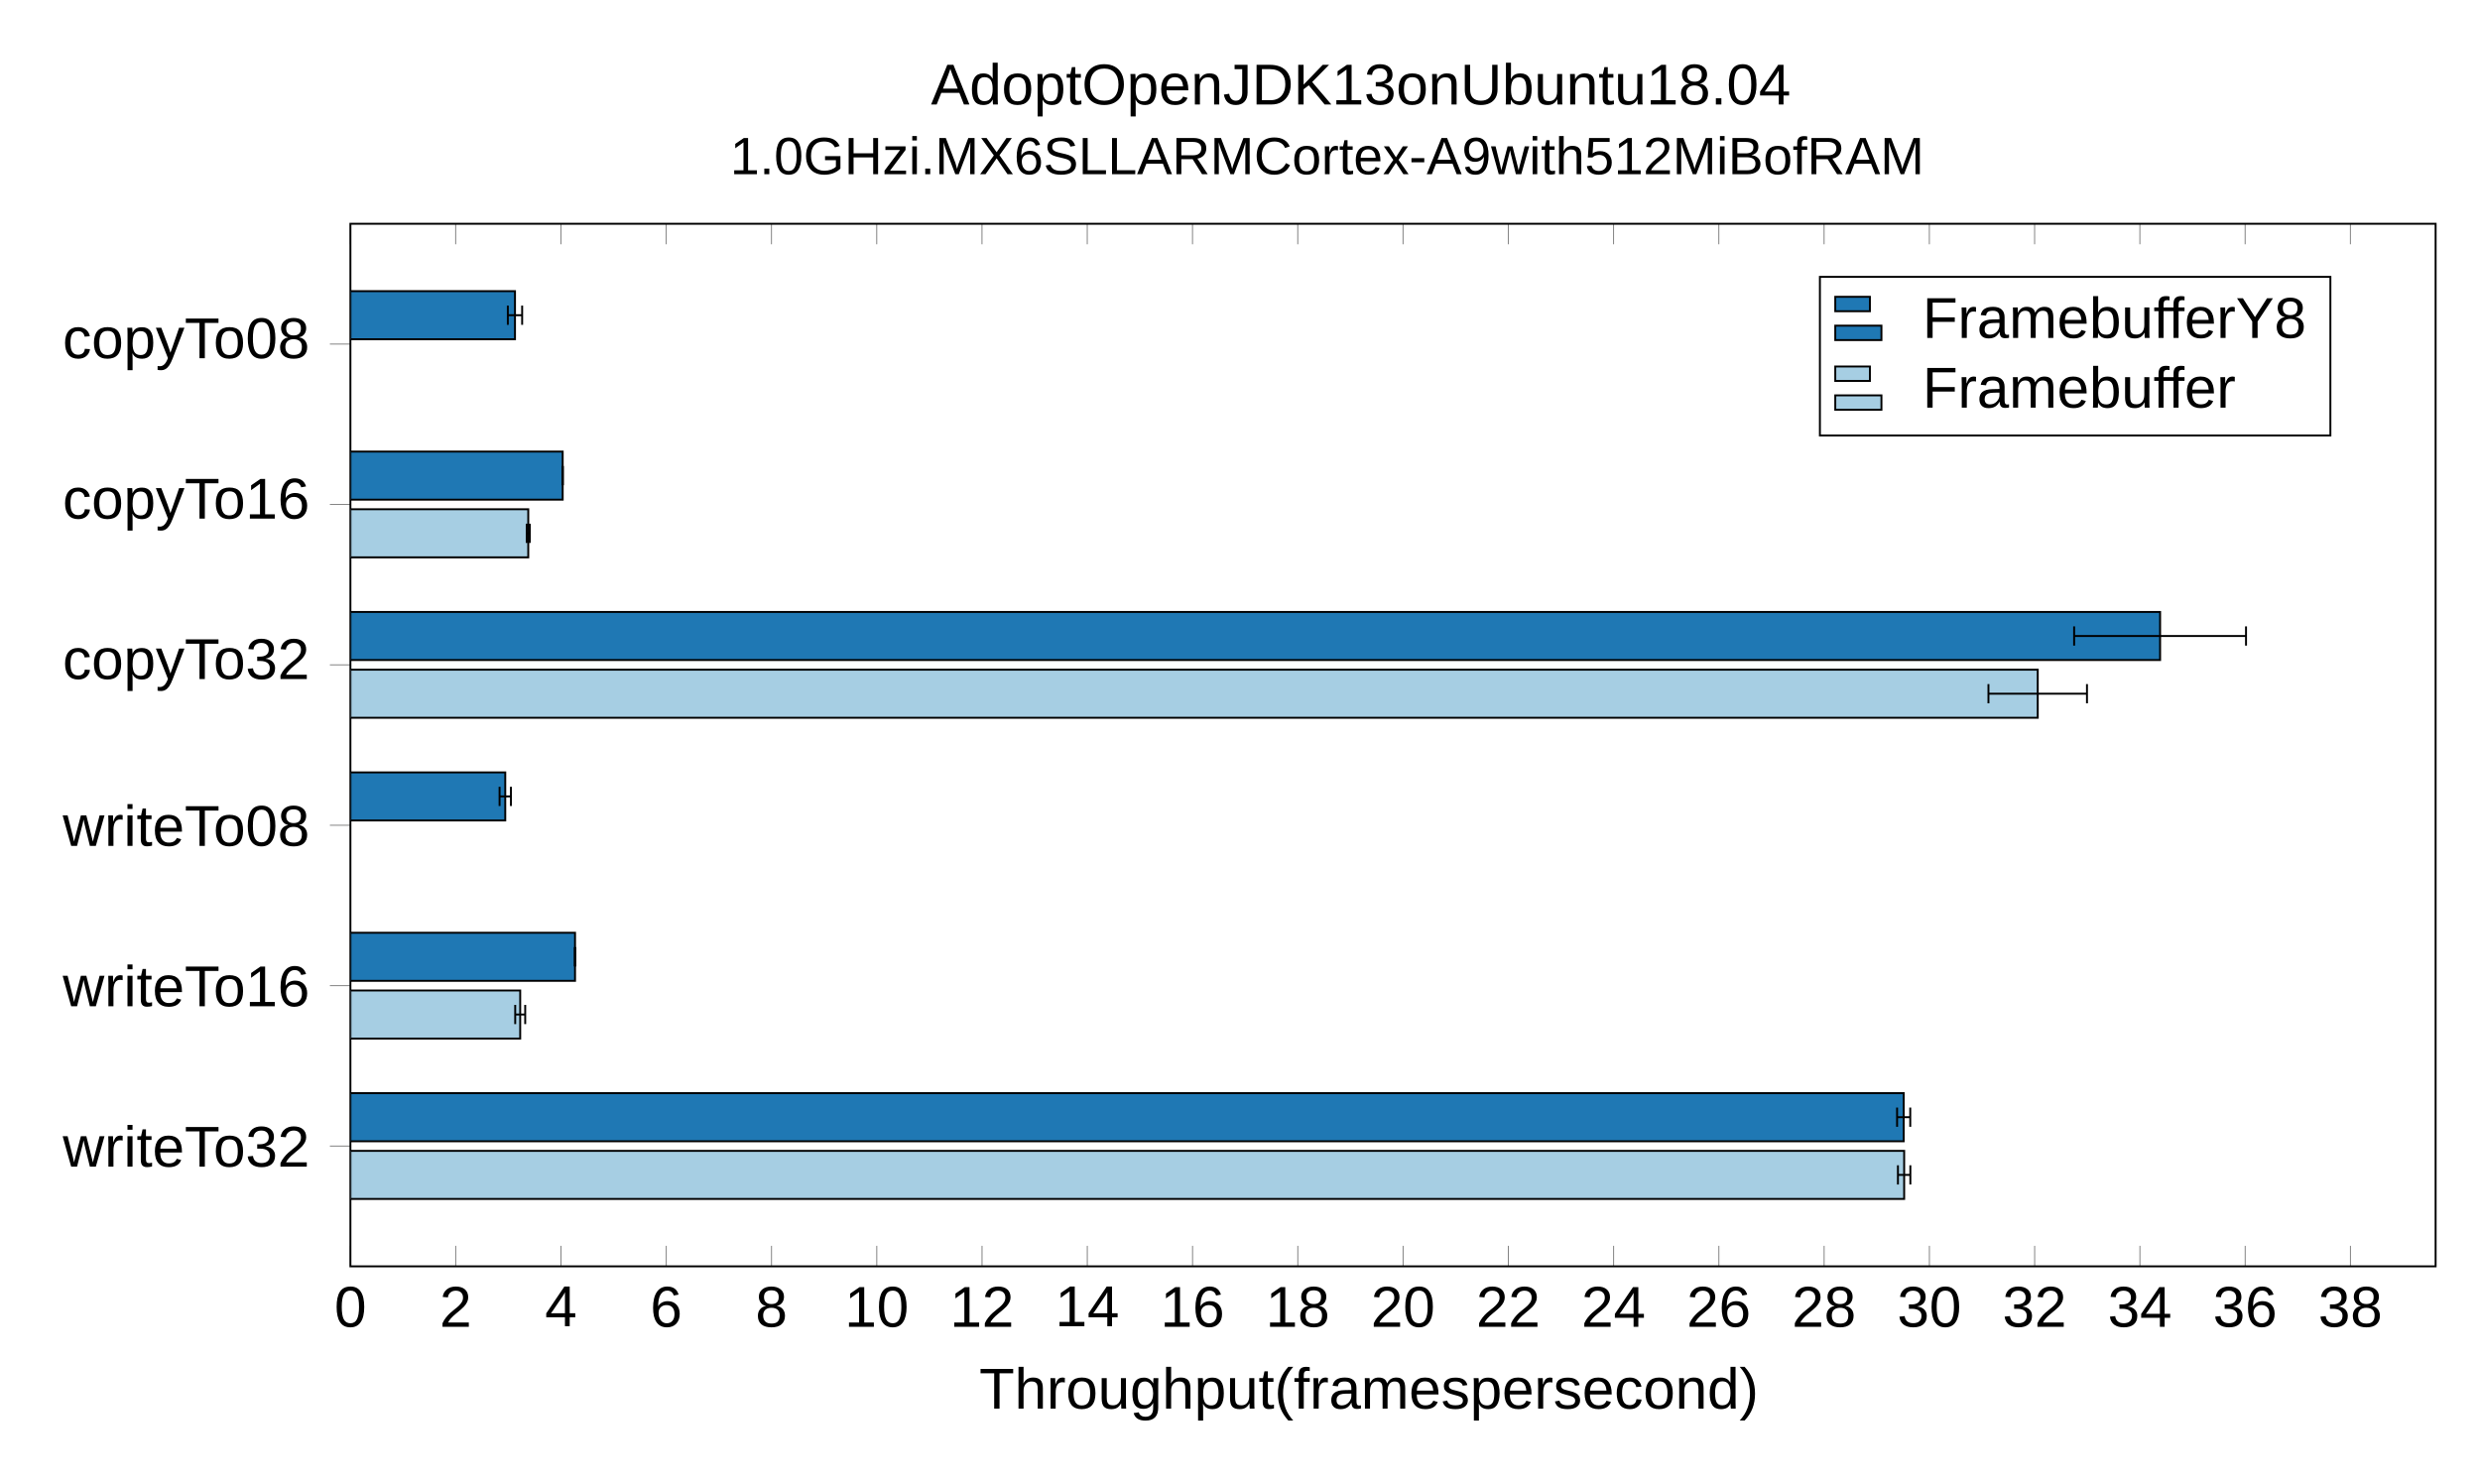
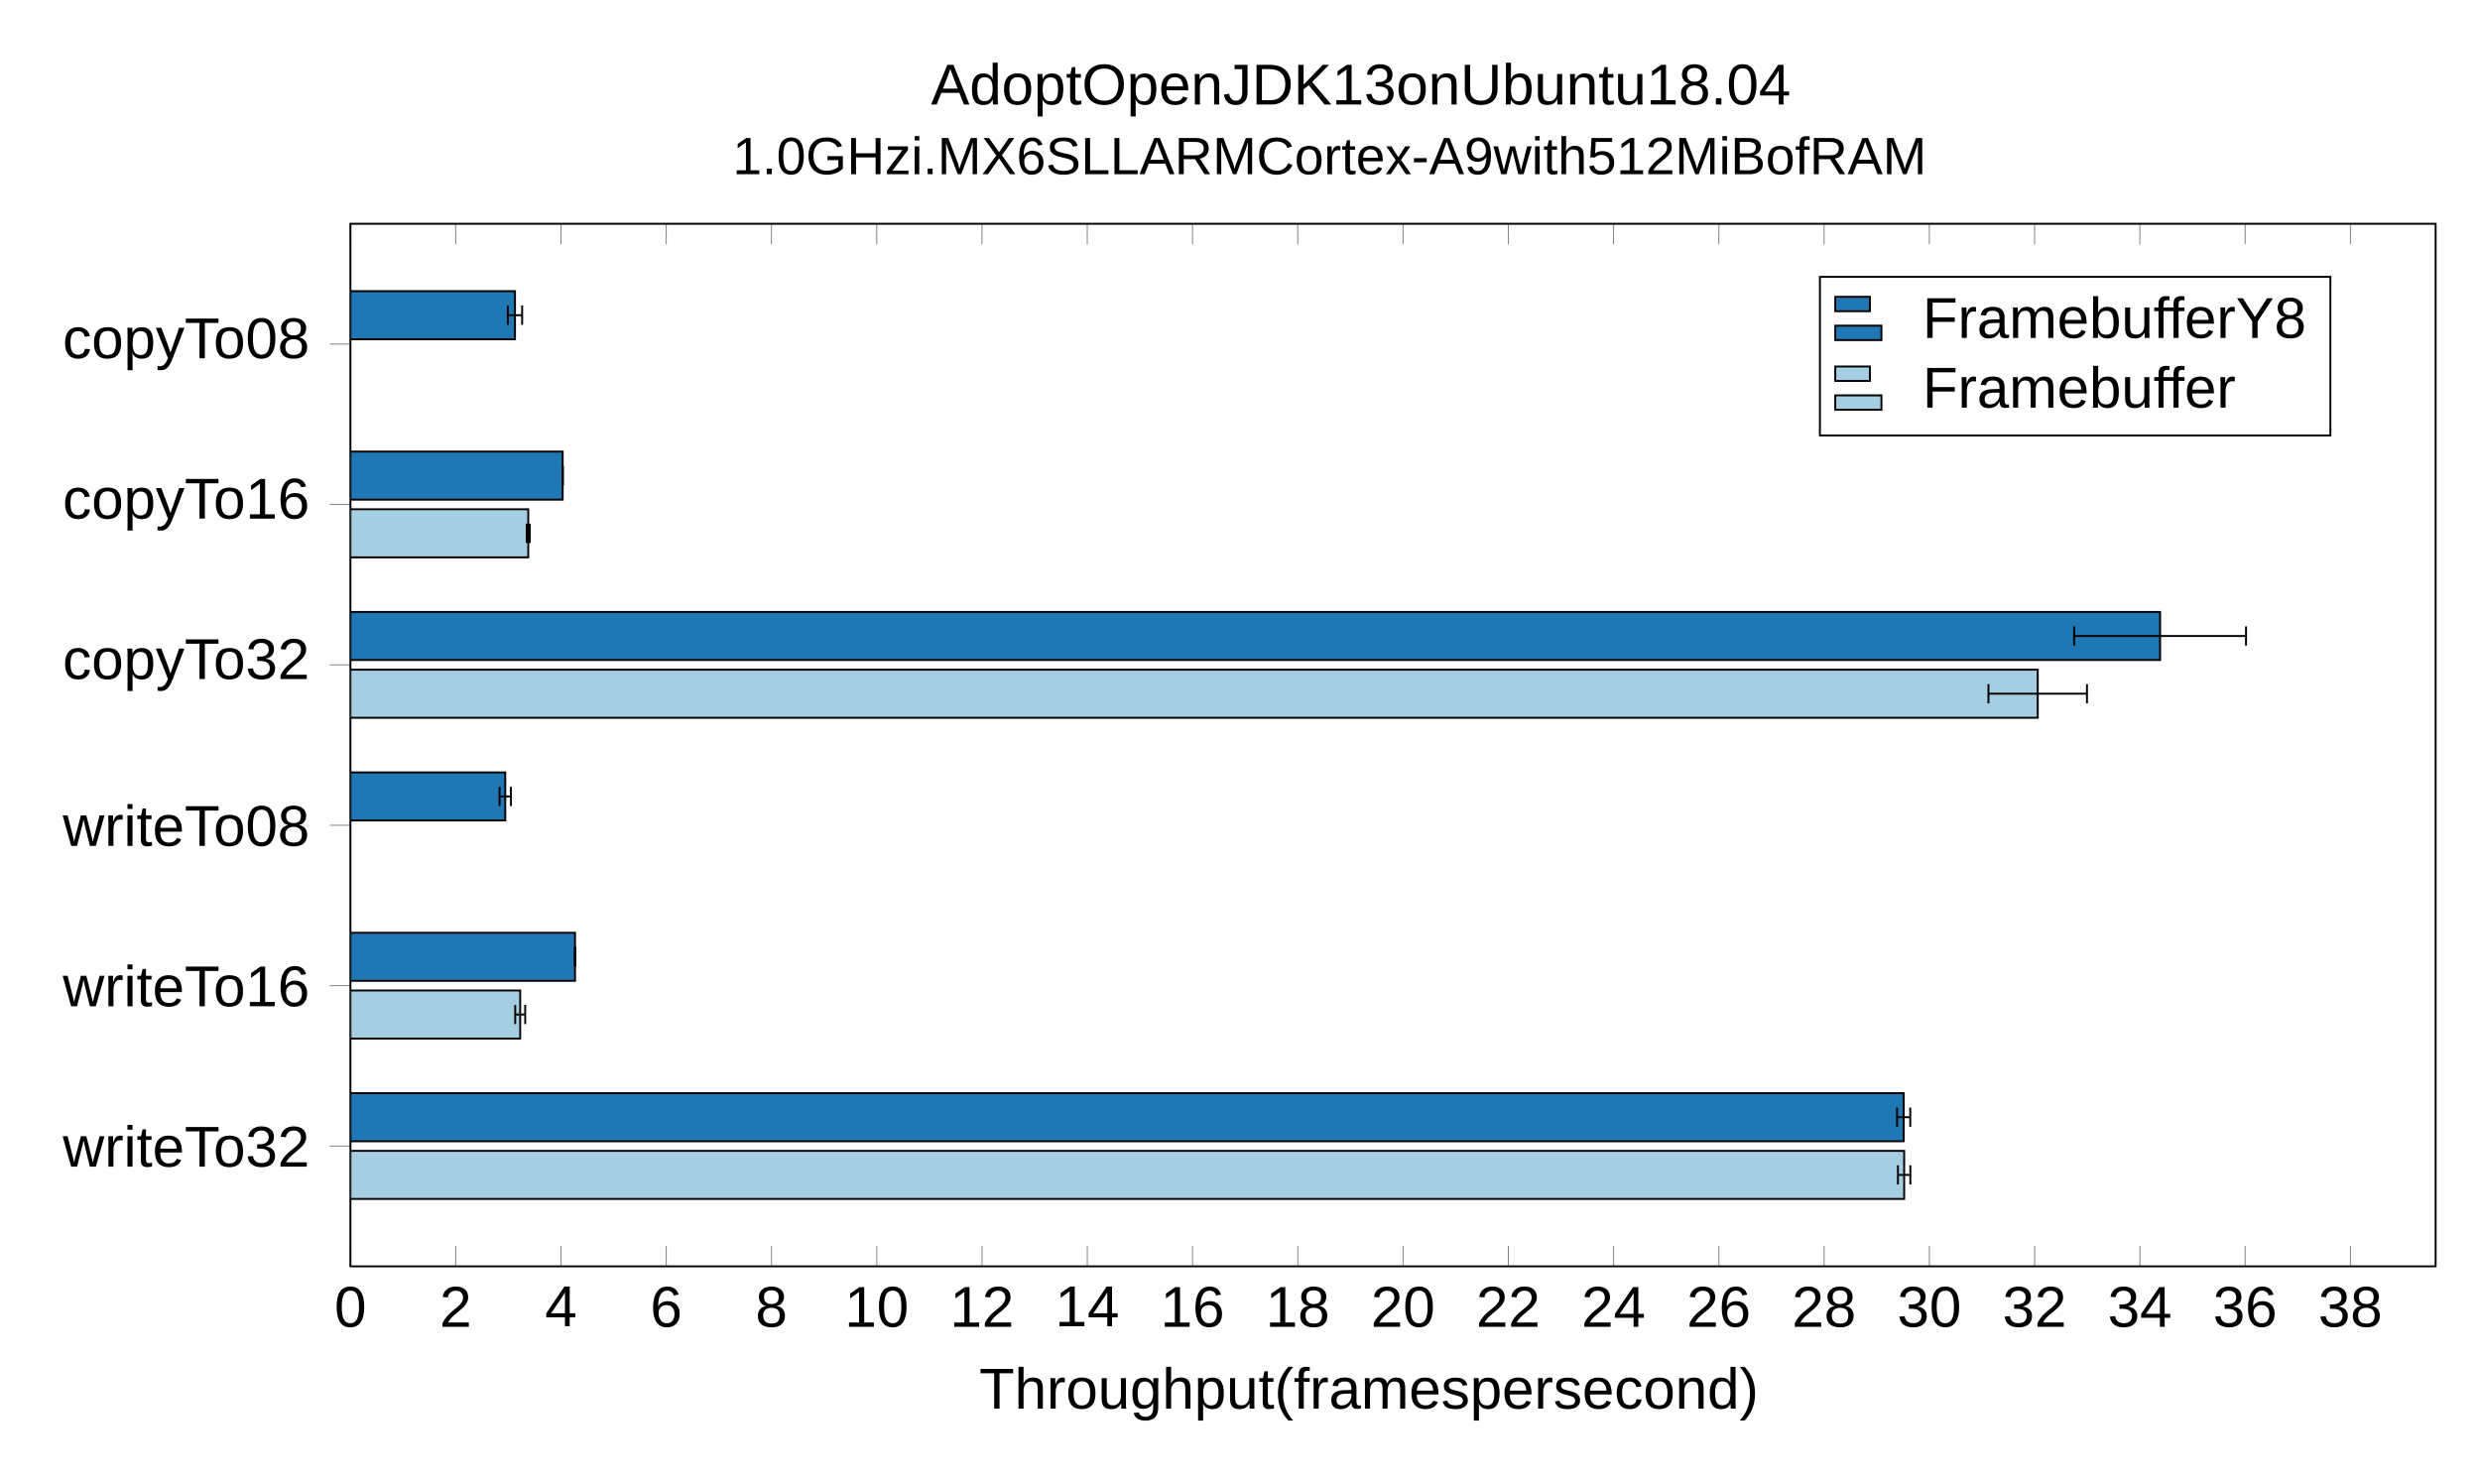
<svg xmlns="http://www.w3.org/2000/svg" height="409.741" viewBox="0 0 685.067 409.741" width="685.067">
  <clipPath id="a">
    <path d="m0 24.923h432.008v-216.003h-432.008z" />
  </clipPath>
  <g transform="matrix(1.333333 0 0 -1.333333 96.79733 95.044)">
    <path d="m0 24.923v-4.252m21.808 4.252v-4.252m21.808 4.252v-4.252m21.808 4.252v-4.252m21.808 4.252v-4.252m21.808 4.252v-4.252m21.808 4.252v-4.252m21.808 4.252v-4.252m21.808 4.252v-4.252m21.808 4.252v-4.252m21.808 4.252v-4.252m21.808 4.252v-4.252m21.808 4.252v-4.252m21.808 4.252v-4.252m21.808 4.252v-4.252m21.808 4.252v-4.252m21.808 4.252v-4.252m21.808 4.252v-4.252m21.808 4.252v-4.252m21.808 4.252v-4.252m-414.343-211.751v4.252m21.808-4.252v4.252m21.808-4.252v4.252m21.808-4.252v4.252m21.808-4.252v4.252m21.808-4.252v4.252m21.808-4.252v4.252m21.808-4.252v4.252m21.808-4.252v4.252m21.808-4.252v4.252m21.808-4.252v4.252m21.808-4.252v4.252m21.808-4.252v4.252m21.808-4.252v4.252m21.808-4.252v4.252m21.808-4.252v4.252m21.808-4.252v4.252m21.808-4.252v4.252m21.808-4.252v4.252m21.808-4.252v4.252" fill="none" stroke="#808080" stroke-miterlimit="10" stroke-width=".199" />
    <path d="m-4.253 0h4.253m-4.253-33.232h4.253m-4.253-33.232h4.253m-4.253-33.232h4.253m-4.253-33.232h4.253m-4.253-33.232h4.253" fill="none" stroke="#808080" stroke-miterlimit="10" stroke-width=".199" />
    <path d="m0 24.923v-216.003h432.008v216.003z" fill="none" stroke="#000" stroke-miterlimit="10" stroke-width=".399" />
    <g font-family="Arimo,Liberation Sans,Arial,sans-serif" font-size="11.955">
      <text transform="matrix(1 0 0 -1 -3.324 -203.609)">
        <tspan x="0" y="0">0</tspan>
      </text>
      <text transform="matrix(1 0 0 -1 18.483 -203.609)">
        <tspan x="0" y="0">2</tspan>
      </text>
      <text transform="matrix(1 0 0 -1 40.291 -203.487)">
        <tspan x="0" y="0">4</tspan>
      </text>
      <text transform="matrix(1 0 0 -1 62.098 -203.609)">
        <tspan x="0" y="0">6</tspan>
      </text>
      <text transform="matrix(1 0 0 -1 83.905 -203.609)">
        <tspan x="0" y="0">8</tspan>
      </text>
      <text transform="matrix(1 0 0 -1 102.388 -203.609)">
        <tspan x="0 6.649" y="0">10</tspan>
      </text>
      <text transform="matrix(1 0 0 -1 124.195 -203.609)">
        <tspan x="0 6.649" y="0">12</tspan>
      </text>
      <text transform="matrix(1 0 0 -1 146.002 -203.487)">
        <tspan x="0 6.649" y="0">14</tspan>
      </text>
      <text transform="matrix(1 0 0 -1 167.81 -203.609)">
        <tspan x="0 6.649" y="0">16</tspan>
      </text>
      <text transform="matrix(1 0 0 -1 189.617 -203.609)">
        <tspan x="0 6.649" y="0">18</tspan>
      </text>
      <text transform="matrix(1 0 0 -1 211.424 -203.609)">
        <tspan x="0 6.649" y="0">20</tspan>
      </text>
      <text transform="matrix(1 0 0 -1 233.231 -203.609)">
        <tspan x="0 6.649" y="0">22</tspan>
      </text>
      <text transform="matrix(1 0 0 -1 255.039 -203.609)">
        <tspan x="0 6.649" y="0">24</tspan>
      </text>
      <text transform="matrix(1 0 0 -1 276.846 -203.609)">
        <tspan x="0 6.649" y="0">26</tspan>
      </text>
      <text transform="matrix(1 0 0 -1 298.653 -203.609)">
        <tspan x="0 6.649" y="0">28</tspan>
      </text>
      <text transform="matrix(1 0 0 -1 320.46 -203.609)">
        <tspan x="0 6.649" y="0">30</tspan>
      </text>
      <text transform="matrix(1 0 0 -1 342.268 -203.609)">
        <tspan x="0 6.649" y="0">32</tspan>
      </text>
      <text transform="matrix(1 0 0 -1 364.075 -203.609)">
        <tspan x="0 6.649" y="0">34</tspan>
      </text>
      <text transform="matrix(1 0 0 -1 385.882 -203.609)">
        <tspan x="0 6.649" y="0">36</tspan>
      </text>
      <text transform="matrix(1 0 0 -1 407.69 -203.609)">
        <tspan x="0 6.649" y="0">38</tspan>
      </text>
      <text transform="matrix(1 0 0 -1 -59.613 -2.933)">
        <tspan x="0 5.978 12.627 19.277 25.254 31.241 37.879 44.528" y="0">copyTo08</tspan>
      </text>
      <text transform="matrix(1 0 0 -1 -59.613 -36.165)">
        <tspan x="0 5.978 12.627 19.277 25.254 31.241 37.879 44.528" y="0">copyTo16</tspan>
      </text>
      <text transform="matrix(1 0 0 -1 -59.613 -69.396)">
        <tspan x="0 5.978 12.627 19.277 25.254 31.241 37.879 44.528" y="0">copyTo32</tspan>
      </text>
      <text transform="matrix(1 0 0 -1 -59.602 -103.966)">
        <tspan x="0 8.634 12.615 15.272 18.593 25.242 31.229 37.879 44.528" y="0">writeTo08</tspan>
      </text>
      <text transform="matrix(1 0 0 -1 -59.602 -137.198)">
        <tspan x="0 8.634 12.615 15.272 18.593 25.242 31.229 37.879 44.528" y="0">writeTo16</tspan>
      </text>
      <text transform="matrix(1 0 0 -1 -59.602 -170.429)">
        <tspan x="0 8.634 12.615 15.272 18.593 25.242 31.229 37.879 44.528" y="0">writeTo32</tspan>
      </text>
    </g>
    <g clip-path="url(#a)" stroke="#000" stroke-miterlimit="10" stroke-width=".399">
      <path d="m0-44.191h36.844v9.963h-36.844zm0-33.232h349.575v9.963h-349.575zm0-66.463h35.176v9.963h-35.176zm0-33.232h321.901v9.963h-321.901z" fill="#a6cee3" />
      <path d="m36.844-39.209h.316" fill="#a6cee3" />
      <path d="m0 1.993v-3.985" fill="none" transform="translate(37.16 -39.209)" />
      <path d="m36.844-39.209h-.316" fill="#a6cee3" />
      <path d="m0 1.993v-3.985" fill="none" transform="matrix(-1 0 0 -1 36.528 -39.208)" />
      <path d="m349.575-72.441h10.206" fill="#a6cee3" />
      <path d="m0 1.993v-3.985" fill="none" transform="translate(359.777 -72.44)" />
      <path d="m349.575-72.441h-10.206" fill="#a6cee3" />
      <path d="m0 1.993v-3.985" fill="none" transform="matrix(-1 0 0 -1 339.365 -72.439)" />
      <path d="m35.176-138.904h1.036" fill="#a6cee3" />
      <path d="m0 1.993v-3.985" fill="none" transform="translate(36.211 -138.902)" />
      <path d="m35.176-138.904h-1.036" fill="#a6cee3" />
      <path d="m0 1.993v-3.985" fill="none" transform="matrix(-1 0 0 -1 34.14 -138.903)" />
      <path d="m321.901-172.135h1.287" fill="#a6cee3" />
      <path d="m0 1.993v-3.985" fill="none" transform="translate(323.184 -172.133)" />
      <path d="m321.901-172.135h-1.287" fill="#a6cee3" />
      <path d="m0 1.993v-3.985" fill="none" transform="matrix(-1 0 0 -1 320.611 -172.134)" />
      <path d="m0 .996h34.096v9.963h-34.096zm0-33.232h43.975v9.963h-43.975zm0-33.232h374.926v9.963h-374.926zm0-33.232h32.079v9.963h-32.079zm0-33.232h46.537v9.963h-46.537zm0-33.232h321.803v9.963h-321.803z" fill="#1f78b4" />
      <path d="m34.096 5.978h1.483" fill="#1f78b4" />
      <path d="m0 1.993v-3.985" fill="none" transform="translate(35.579 5.978)" />
      <path d="m34.096 5.978h-1.483" fill="#1f78b4" />
      <path d="m0 1.993v-3.985" fill="none" transform="matrix(-1 0 0 -1 32.613 5.977)" />
      <path d="m43.975-27.254h.044" fill="#1f78b4" />
      <path d="m0 1.993v-3.985" fill="none" transform="translate(44.018 -27.254)" />
      <path d="m43.975-27.254h-.044" fill="#1f78b4" />
      <path d="m0 1.993v-3.985" fill="none" transform="matrix(-1 0 0 -1 43.931 -27.253)" />
      <path d="m374.926-60.485h17.806" fill="#1f78b4" />
      <path d="m0 1.993v-3.985" fill="none" transform="translate(392.727 -60.485)" />
      <path d="m374.926-60.485h-17.806" fill="#1f78b4" />
      <path d="m0 1.993v-3.985" fill="none" transform="matrix(-1 0 0 -1 357.116 -60.484)" />
      <path d="m32.079-93.717h1.178" fill="#1f78b4" />
      <path d="m0 1.993v-3.985" fill="none" transform="translate(33.257 -93.716)" />
      <path d="m32.079-93.717h-1.178" fill="#1f78b4" />
      <path d="m0 1.993v-3.985" fill="none" transform="matrix(-1 0 0 -1 30.901 -93.715)" />
      <path d="m46.537-126.948h.055" fill="#1f78b4" />
      <path d="m0 1.993v-3.985" fill="none" transform="translate(46.592 -126.947)" />
      <path d="m46.537-126.948h-.055" fill="#1f78b4" />
      <path d="m0 1.993v-3.985" fill="none" transform="matrix(-1 0 0 -1 46.483 -126.946)" />
      <path d="m321.803-160.18h1.363" fill="#1f78b4" />
      <path d="m0 1.993v-3.985" fill="none" transform="translate(323.162 -160.178)" />
      <path d="m321.803-160.18h-1.363" fill="#1f78b4" />
      <path d="m0 1.993v-3.985" fill="none" transform="matrix(-1 0 0 -1 320.436 -160.177)" />
    </g>
  </g>
  <g font-family="Arimo,Liberation Sans,Arial,sans-serif">
    <text font-size="11.955" transform="matrix(1.333333 0 0 1.333333 270.5053 389.12)">
      <tspan x="0 7.302 13.952 17.933 24.582 31.232 37.881 44.531 51.18 57.83 64.462 68.443 71.764 75.746 82.395 92.354 99.003 108.304 114.954 121.603 128.908 134.885 141.535 147.512 154.162 160.811 167.461" y="0">Throughput(framespersecond)</tspan>
    </text>
    <text font-size="11.955" transform="matrix(1.333333 0 0 1.333333 257.184 28.86267)">
      <tspan x="0 7.974 14.624 21.273 27.922 31.244 40.542 47.192 53.841 60.491 66.468 75.102 86.388 93.038 103.011 109.66 119.633 128.267 134.916 141.566 148.215 151.537 161.498 168.147 174.797 178.118 184.767" y="0">AdoptOpenJDK13onUbuntu18.04</tspan>
    </text>
-     <text font-size="10.909" transform="matrix(1.333333 0 0 1.333333 201.7093 48.12401)">
-       <tspan x="0 6.068 9.098 18.188 26.673 34.551 43.039 45.463 48.493 57.58 64.857 70.924 78.201 84.268 93.369 100.645 108.524 120.644 128.522 134.59 138.223 141.253 147.321 152.775 156.408 163.684 172.774 180.652 183.076 186.107 195.207 201.275 207.343 216.443 225.53 227.954 238.263 244.331 250.383 258.262 265.538" y="0">1.0GHzi.MX6SLLARMCortex-A9with512MiBofRAM</tspan>
+     <text font-size="10.909" transform="matrix(1.333333 0 0 1.333333 202.3813 48.12401)">
+       <tspan x="0 6.068 9.098 18.188 26.673 34.551 43.039 45.463 48.493 57.58 64.857 70.924 78.201 84.268 92.365 99.641 107.52 119.629 127.508 133.575 137.208 140.239 146.306 151.761 155.393 162.67 171.77 179.649 182.073 185.103 194.204 200.271 206.339 215.428 224.516 226.94 237.249 243.316 249.38 257.258 264.535" y="0">1.0GHzi.MX6SLLARMCortex-A9with512MiBofRAM</tspan>
    </text>
  </g>
  <path d="m304.446-18.945h105.761v32.868h-105.761z" fill="none" stroke="#000" stroke-miterlimit="10" stroke-width=".399" transform="matrix(1.333333 0 0 -1.333333 96.79733 95.044)" />
  <path d="m0-3.885h9.564v2.989h-9.564zm0 5.978h7.173v2.989h-7.173z" fill="#1f78b4" stroke="#000" stroke-miterlimit="10" stroke-width=".399" transform="matrix(1.333333 0 0 -1.333333 506.9707 88.76534)" />
  <text font-family="Arimo,Liberation Sans,Arial,sans-serif" font-size="11.955" transform="matrix(1.333333 0 0 1.333333 531.0667 93.34534)">
    <tspan x="0 7.302 11.283 17.933 27.891 34.541 41.19 47.84 50.946 54.267 60.916 64.897 72.872" y="0">FramebufferY8</tspan>
  </text>
  <path d="m0-3.885h9.564v2.989h-9.564zm0 5.978h7.173v2.989h-7.173z" fill="#a6cee3" stroke="#000" stroke-miterlimit="10" stroke-width=".399" transform="matrix(1.333333 0 0 -1.333333 506.9707 108.02)" />
  <text font-family="Arimo,Liberation Sans,Arial,sans-serif" font-size="11.955" transform="matrix(1.333333 0 0 1.333333 531.0667 112.6)">
    <tspan x="0 7.302 11.283 17.933 27.891 34.541 41.19 47.84 50.946 54.267 60.916" y="0">Framebuffer</tspan>
  </text>
</svg>
